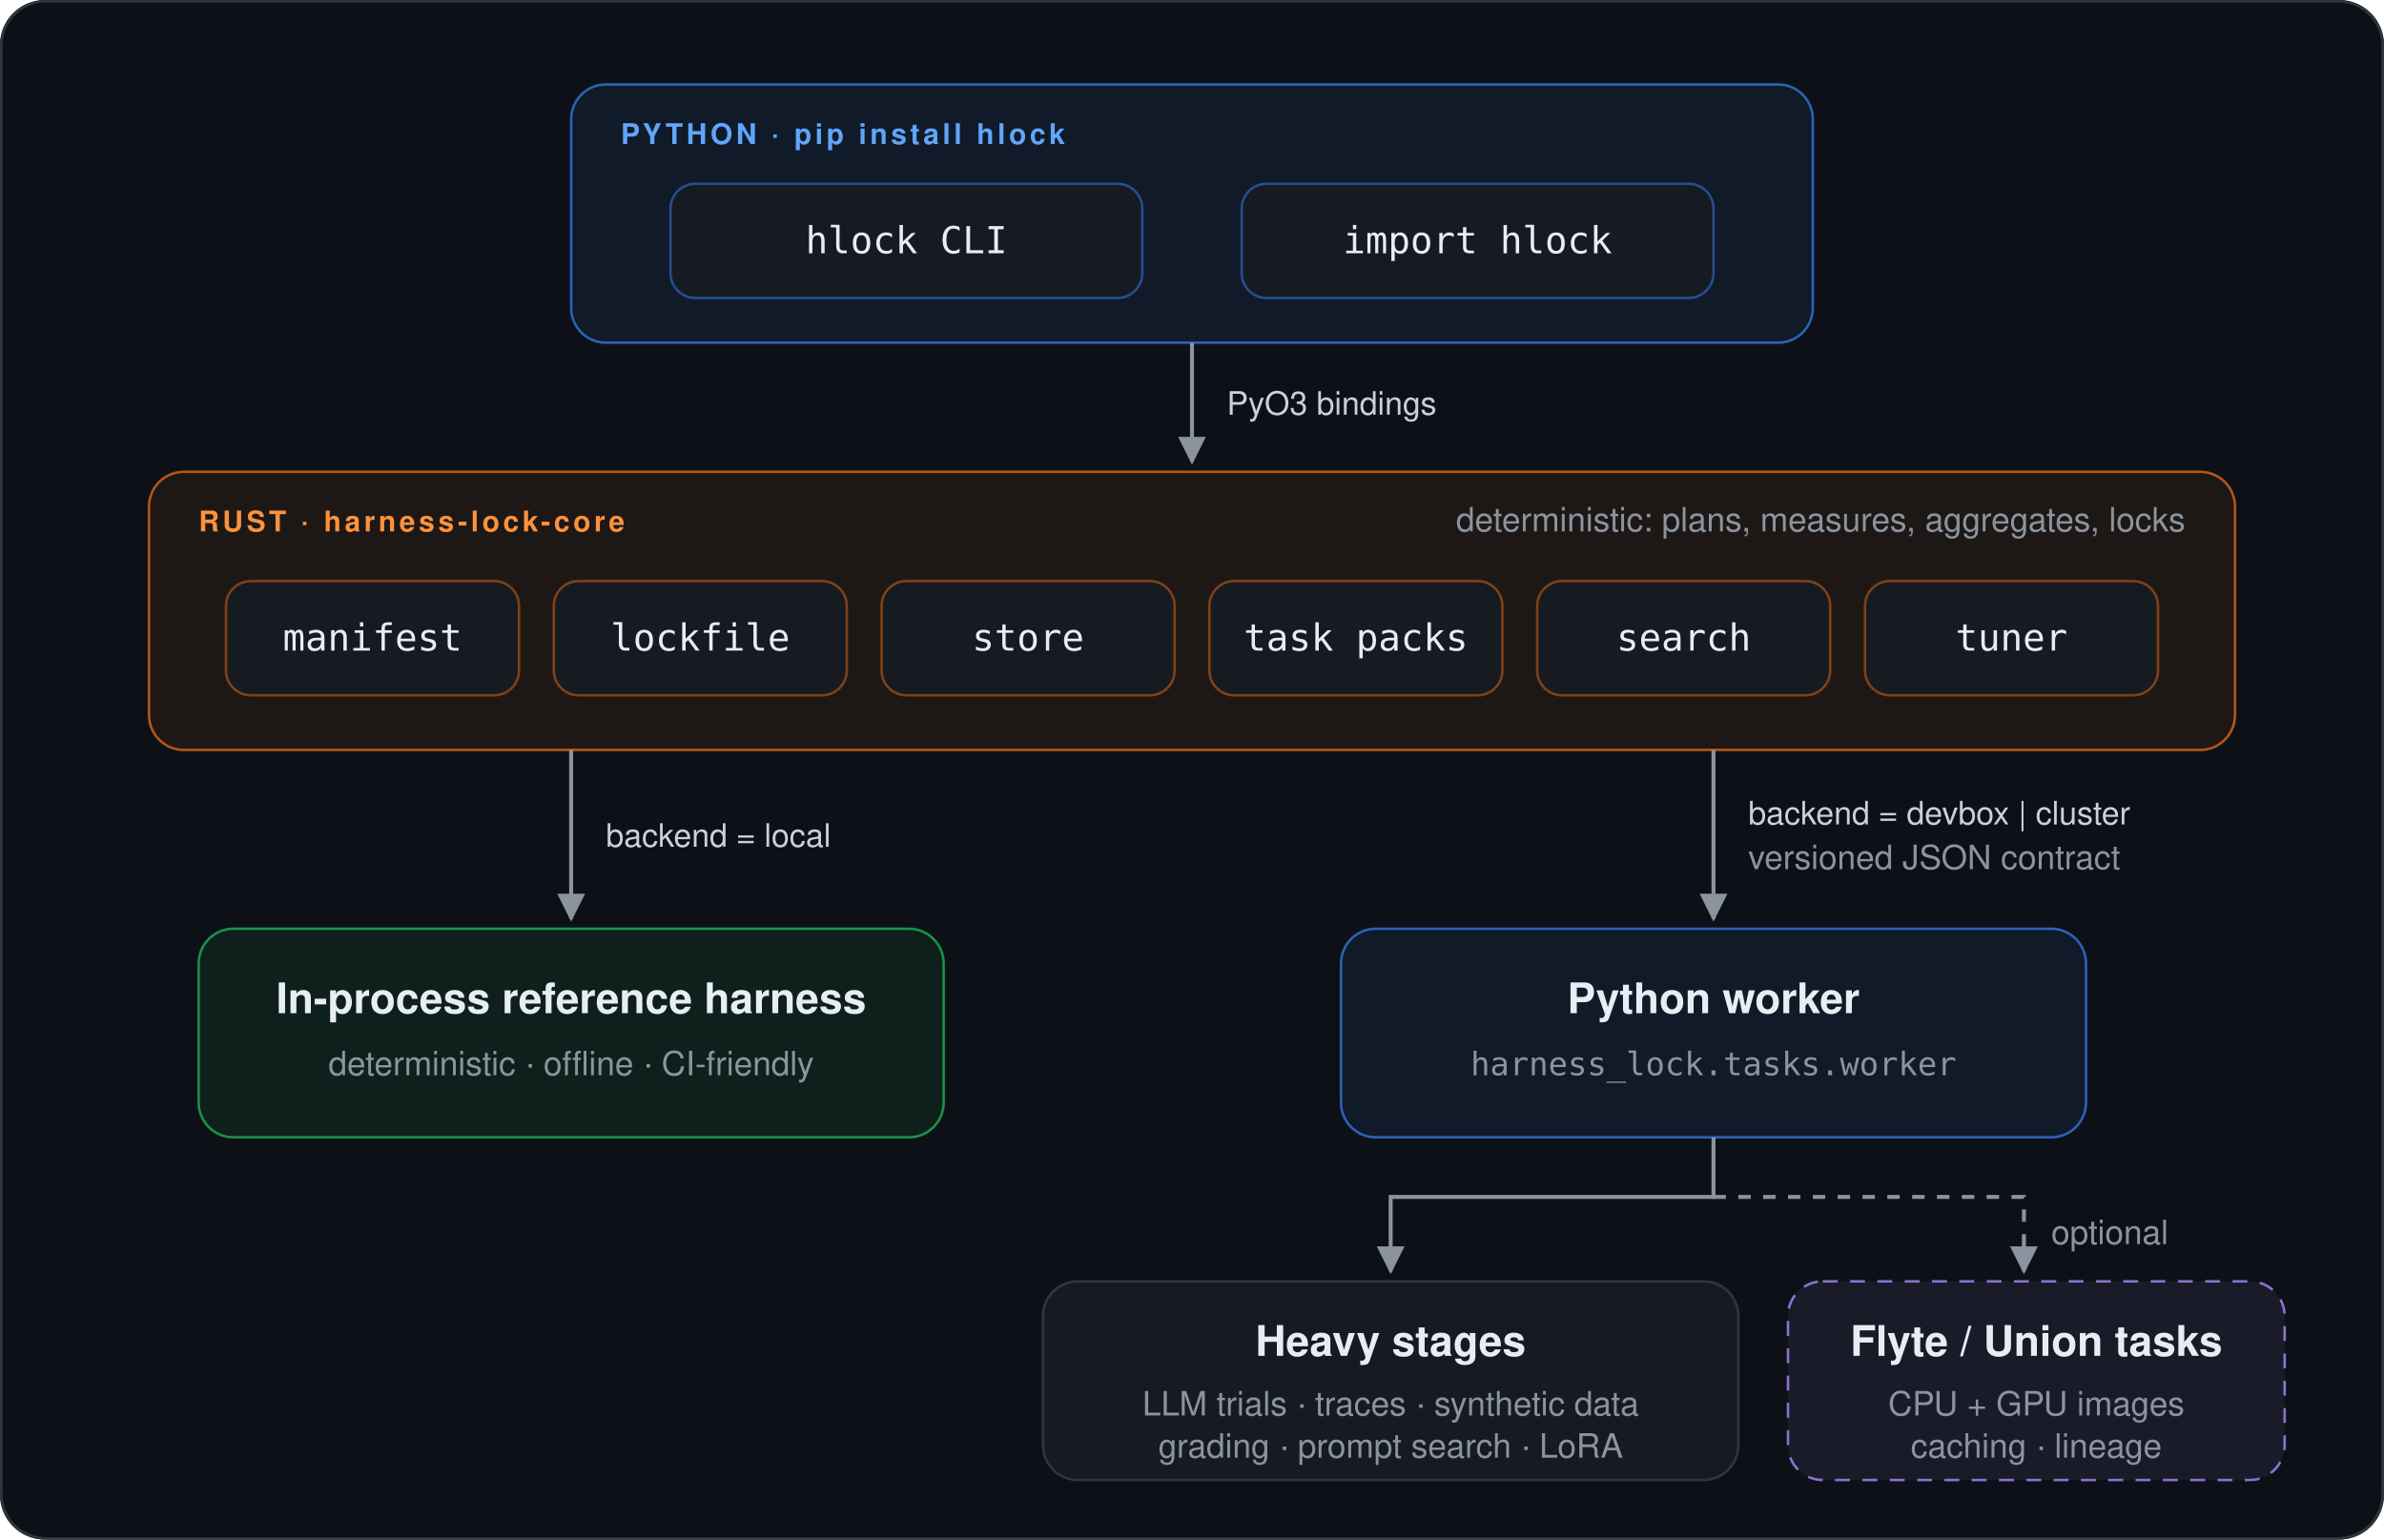
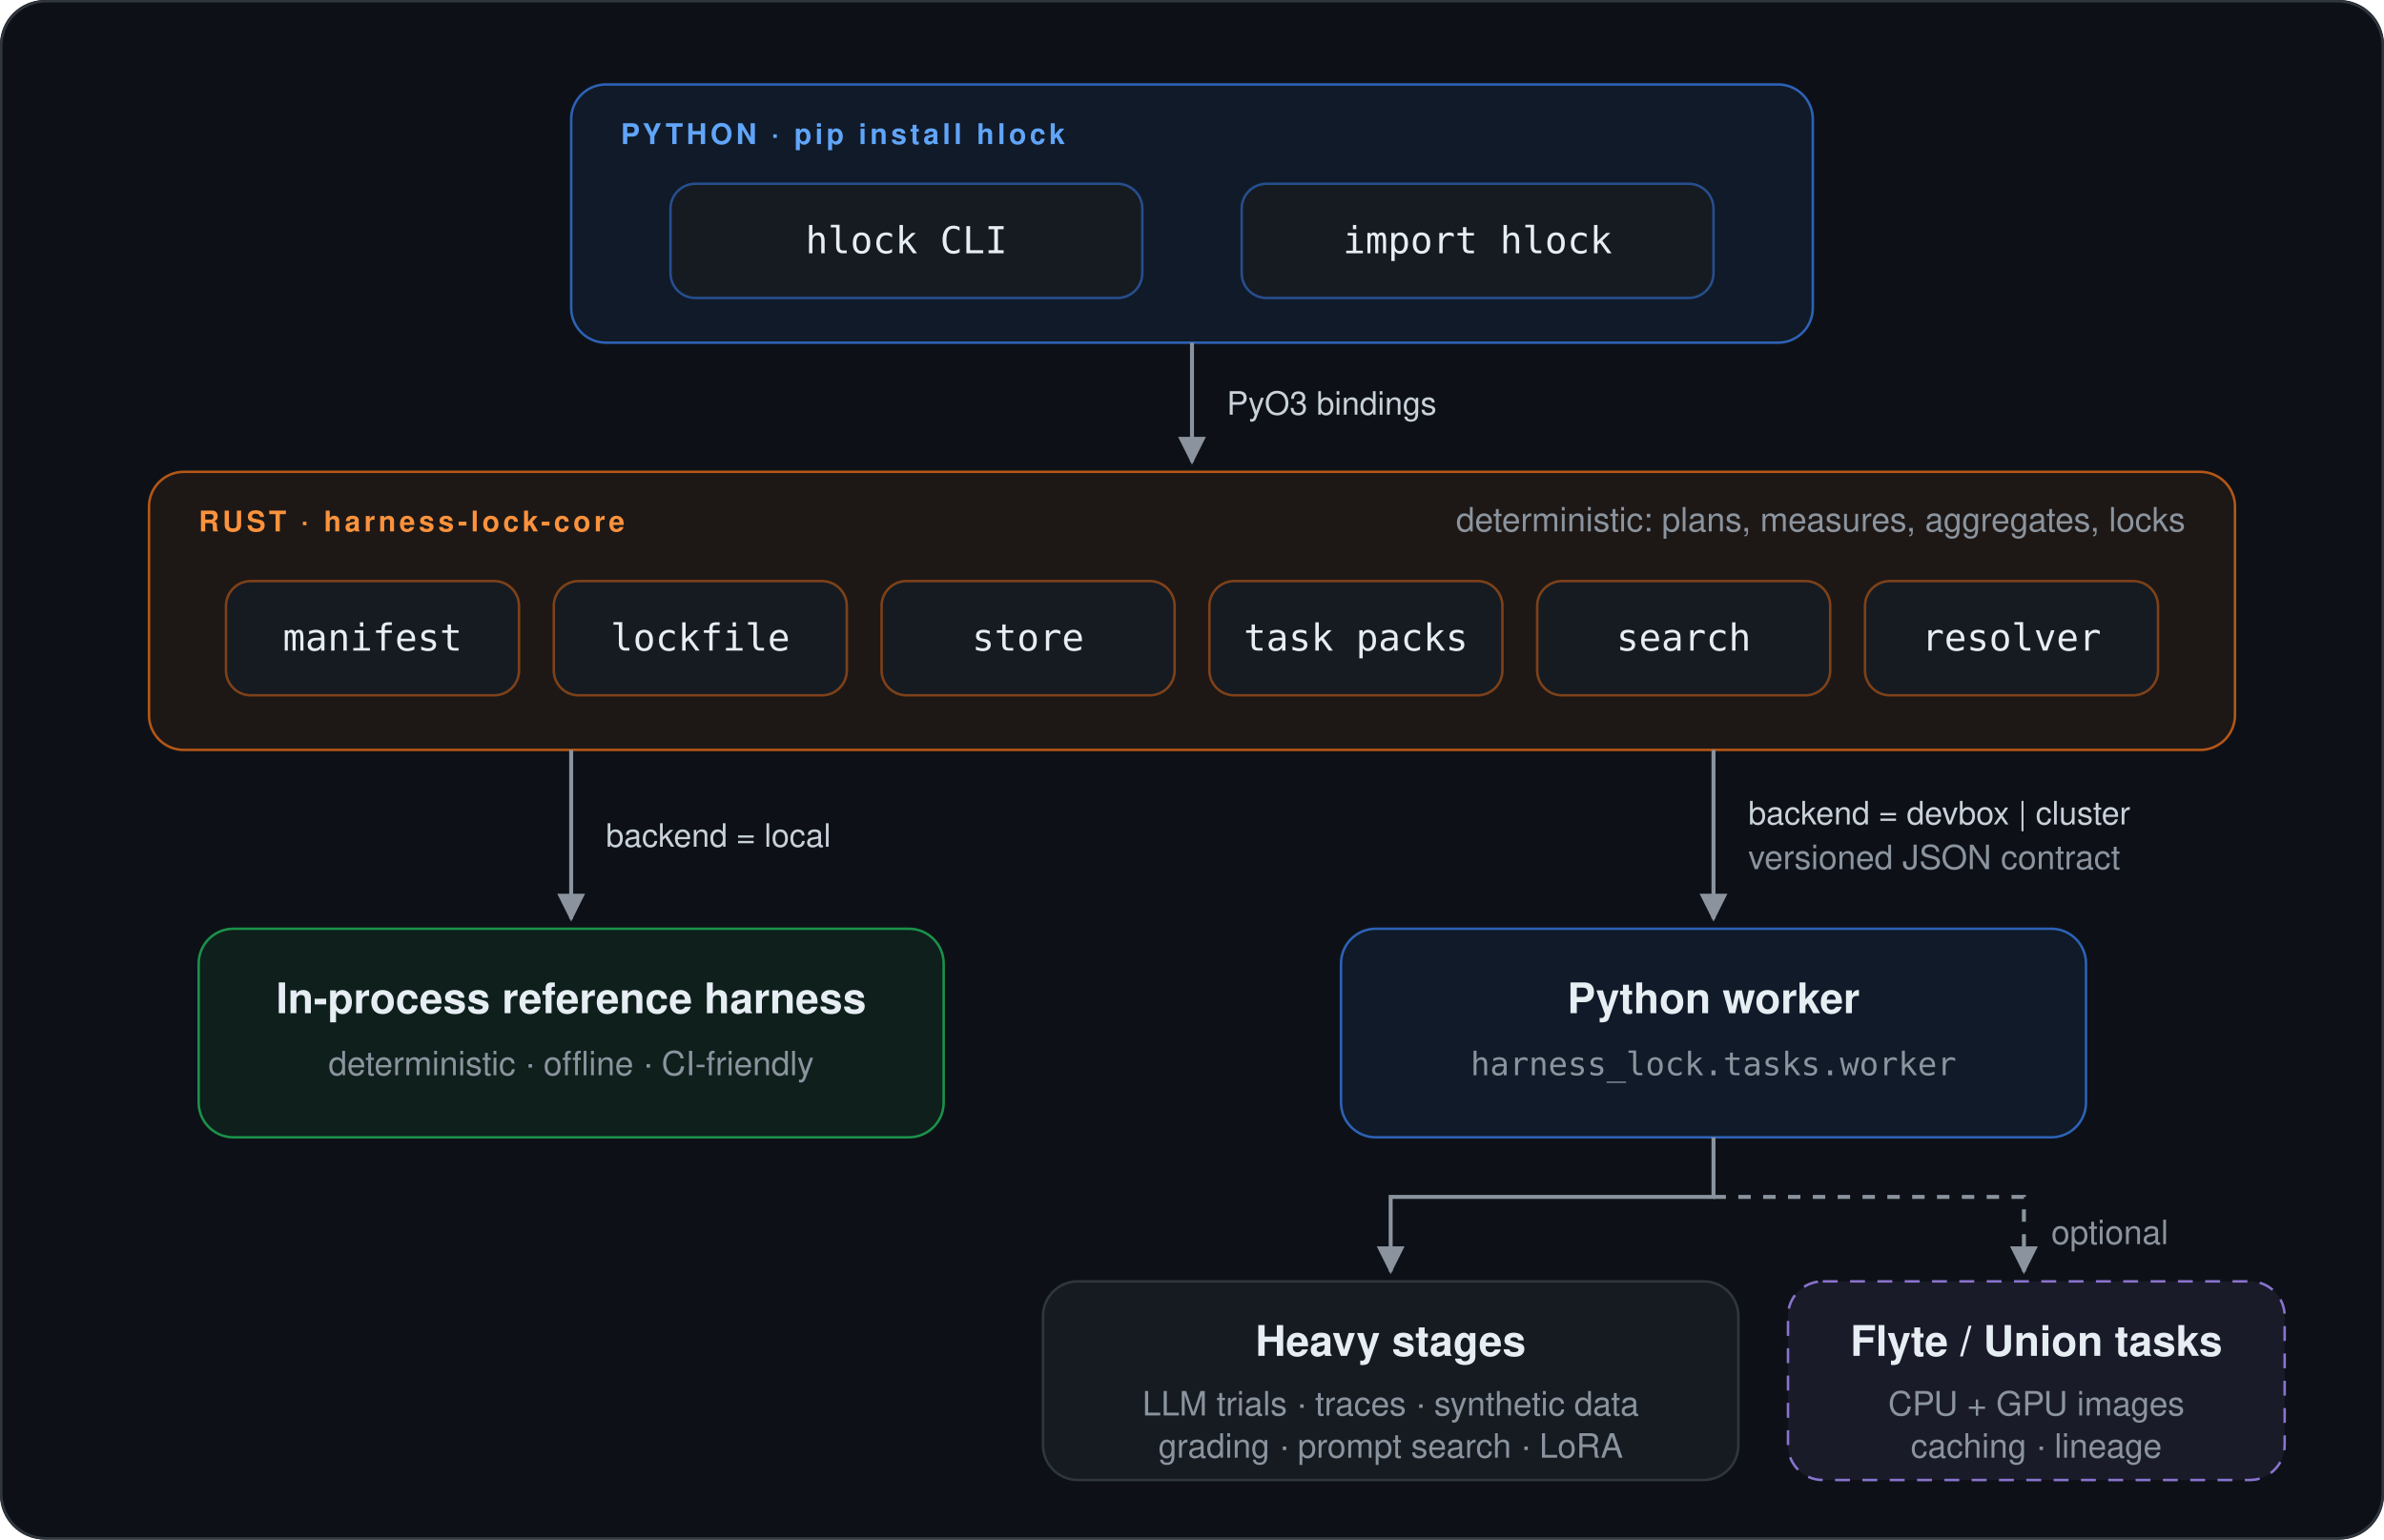
<svg xmlns="http://www.w3.org/2000/svg" viewBox="0 0 960 620" role="img" aria-label="hlock architecture: the Python CLI and API call the Rust core through PyO3; the core runs trials in process on the local backend, or hands them to a Python worker on devbox and cluster, which runs heavy stages and can lift them to Flyte or Union tasks.">
  <defs>
    <marker id="arrow" viewBox="0 0 10 10" refX="9" refY="5" markerWidth="7" markerHeight="7" orient="auto-start-reverse">
      <path d="M0 0L10 5L0 10z" fill="#8b949e" />
    </marker>
    <style>
      .t  { font: 600 17px ui-sans-serif, -apple-system, "Segoe UI", Helvetica, Arial, sans-serif; fill: #e6edf3; }
      .s  { font: 400 13.5px ui-sans-serif, -apple-system, "Segoe UI", Helvetica, Arial, sans-serif; fill: #8b949e; }
      .lb { font: 700 11.5px ui-sans-serif, -apple-system, "Segoe UI", Helvetica, Arial, sans-serif; letter-spacing: .12em; }
      .m  { font: 500 15px ui-monospace, SFMono-Regular, Menlo, Consolas, monospace; fill: #e6edf3; }
      .ms { font: 400 13px ui-monospace, SFMono-Regular, Menlo, Consolas, monospace; fill: #8b949e; }
      .e  { font: 500 13px ui-sans-serif, -apple-system, "Segoe UI", Helvetica, Arial, sans-serif; fill: #c9d1d9; }
      .wire { stroke: #8b949e; stroke-width: 1.6; fill: none; }
    </style>
  </defs>
  <rect width="960" height="620" rx="18" fill="#0d1117" />
  <rect x=".5" y=".5" width="959" height="619" rx="18" fill="none" stroke="#30363d" />
  <rect x="230" y="34" width="500" height="104" rx="14" fill="#3b82f6" fill-opacity=".08" stroke="#3b82f6" stroke-opacity=".7" />
  <text x="250" y="58" class="lb" fill="#60a5fa">PYTHON · pip install hlock</text>
  <rect x="270" y="74" width="190" height="46" rx="10" fill="#161b22" stroke="#3b82f6" stroke-opacity=".5" />
  <text x="365" y="102" class="m" text-anchor="middle">hlock CLI</text>
  <rect x="500" y="74" width="190" height="46" rx="10" fill="#161b22" stroke="#3b82f6" stroke-opacity=".5" />
  <text x="595" y="102" class="m" text-anchor="middle">import hlock</text>
  <path class="wire" d="M480 138V186" marker-end="url(#arrow)" />
  <text x="494" y="167" class="e">PyO3 bindings</text>
  <rect x="60" y="190" width="840" height="112" rx="14" fill="#f97316" fill-opacity=".07" stroke="#f97316" stroke-opacity=".7" />
  <text x="80" y="214" class="lb" fill="#fb923c">RUST · harness-lock-core</text>
  <text x="880" y="214" class="s" text-anchor="end">deterministic: plans, measures, aggregates, locks</text>
  <g>
    <rect x="91" y="234" width="118" height="46" rx="10" fill="#161b22" stroke="#f97316" stroke-opacity=".45" />
    <rect x="223" y="234" width="118" height="46" rx="10" fill="#161b22" stroke="#f97316" stroke-opacity=".45" />
    <rect x="355" y="234" width="118" height="46" rx="10" fill="#161b22" stroke="#f97316" stroke-opacity=".45" />
    <rect x="487" y="234" width="118" height="46" rx="10" fill="#161b22" stroke="#f97316" stroke-opacity=".45" />
    <rect x="619" y="234" width="118" height="46" rx="10" fill="#161b22" stroke="#f97316" stroke-opacity=".45" />
    <rect x="751" y="234" width="118" height="46" rx="10" fill="#161b22" stroke="#f97316" stroke-opacity=".45" />
    <text x="150" y="262" class="m" text-anchor="middle">manifest</text>
    <text x="282" y="262" class="m" text-anchor="middle">lockfile</text>
    <text x="414" y="262" class="m" text-anchor="middle">store</text>
    <text x="546" y="262" class="m" text-anchor="middle">task packs</text>
    <text x="678" y="262" class="m" text-anchor="middle">search</text>
-     <text x="810" y="262" class="m" text-anchor="middle">tuner</text>
+     <text x="810" y="262" class="m" text-anchor="middle">resolver</text>
  </g>
  <path class="wire" d="M230 302V370" marker-end="url(#arrow)" />
  <text x="244" y="341" class="e">backend = local</text>
  <path class="wire" d="M690 302V370" marker-end="url(#arrow)" />
  <text x="704" y="332" class="e">backend = devbox | cluster</text>
  <text x="704" y="350" class="s">versioned JSON contract</text>
  <rect x="80" y="374" width="300" height="84" rx="14" fill="#22c55e" fill-opacity=".08" stroke="#22c55e" stroke-opacity=".7" />
  <text x="230" y="408" class="t" text-anchor="middle">In-process reference harness</text>
  <text x="230" y="433" class="s" text-anchor="middle">deterministic · offline · CI-friendly</text>
  <rect x="540" y="374" width="300" height="84" rx="14" fill="#3b82f6" fill-opacity=".08" stroke="#3b82f6" stroke-opacity=".7" />
  <text x="690" y="408" class="t" text-anchor="middle">Python worker</text>
  <text x="690" y="433" class="ms" text-anchor="middle">harness_lock.tasks.worker</text>
  <path class="wire" d="M690 458V482H560V512" marker-end="url(#arrow)" />
  <path class="wire" d="M690 482H815V512" stroke-dasharray="5 5" marker-end="url(#arrow)" />
  <text x="826" y="501" class="s">optional</text>
  <rect x="420" y="516" width="280" height="80" rx="14" fill="#161b22" stroke="#30363d" />
  <text x="560" y="546" class="t" text-anchor="middle">Heavy stages</text>
  <text x="560" y="570" class="s" text-anchor="middle">LLM trials · traces · synthetic data</text>
  <text x="560" y="587" class="s" text-anchor="middle">grading · prompt search · LoRA</text>
  <rect x="720" y="516" width="200" height="80" rx="14" fill="#a78bfa" fill-opacity=".08" stroke="#a78bfa" stroke-opacity=".8" stroke-dasharray="6 5" />
  <text x="820" y="546" class="t" text-anchor="middle">Flyte / Union tasks</text>
  <text x="820" y="570" class="s" text-anchor="middle">CPU + GPU images</text>
  <text x="820" y="587" class="s" text-anchor="middle">caching · lineage</text>
</svg>
